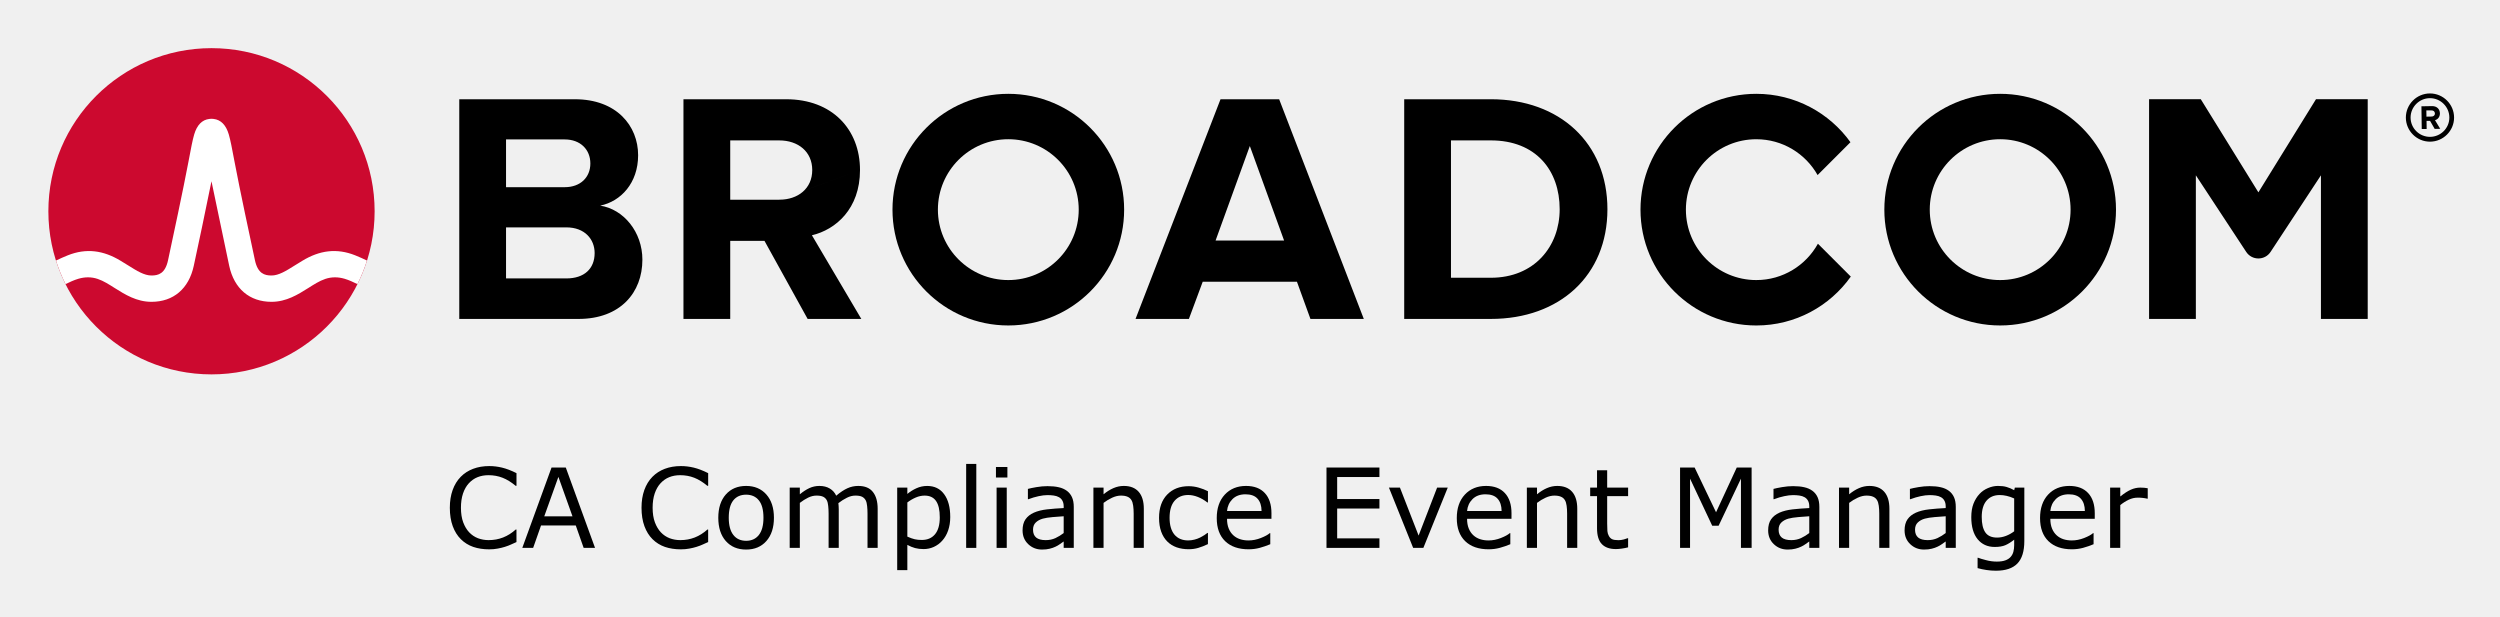
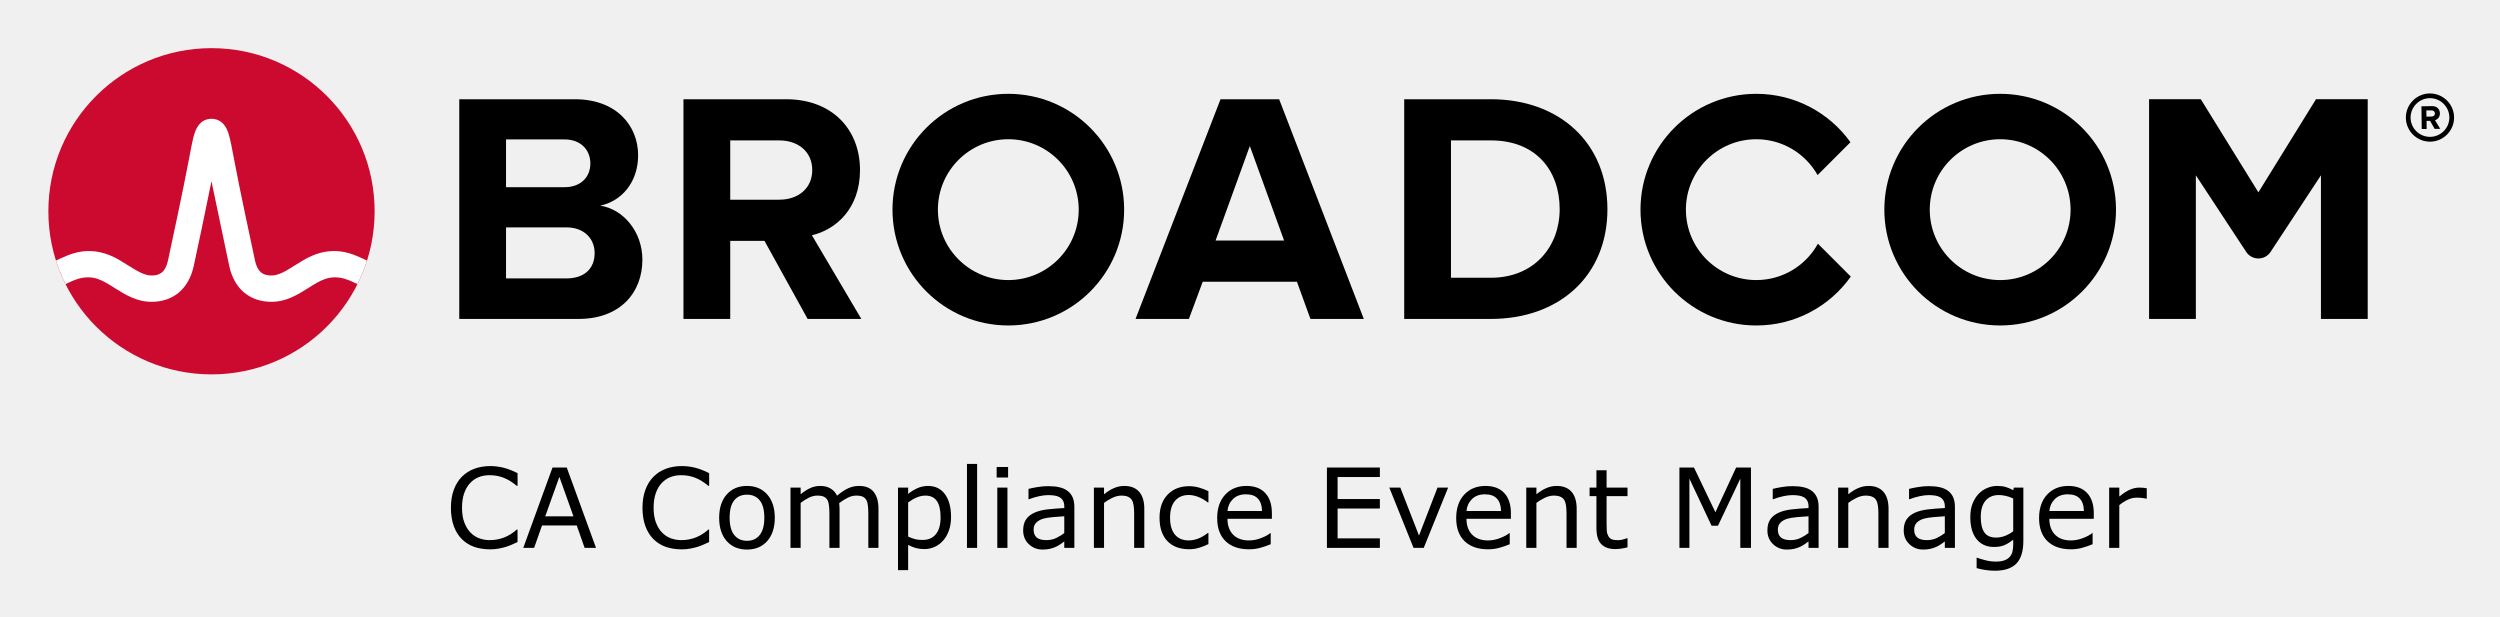
<svg xmlns="http://www.w3.org/2000/svg" xmlns:xlink="http://www.w3.org/1999/xlink" role="img" viewBox="-4.53 -4.53 248.82 61.32">
  <path d="M237.32 9.09c-1.06 0-1.93-.86-1.93-1.92s.87-1.93 1.93-1.93 1.93.87 1.93 1.93-.87 1.92-1.93 1.92m0-4.32c-1.32 0-2.4 1.08-2.4 2.4 0 1.32 1.08 2.4 2.4 2.4 1.32 0 2.4-1.08 2.4-2.4 0-1.32-1.08-2.4-2.4-2.4" />
  <path d="M237.48 7.07l-.51.01-.01-.62h.51c.19-.01.34.11.34.3.01.19-.14.31-.33.31m.83-.32c-.01-.42-.3-.72-.77-.72l-1.07.02.03 2.26h.49l-.01-.81h.35l.46.8.55-.01-.52-.86c.24-.06.49-.28.49-.68M51.834 23.18h-5.999V9.347h5.835c1.574 0 2.557 1.016 2.557 2.393 0 1.377-.983 2.36-2.557 2.36H45v4h6.834c1.836 0 2.819 1.18 2.819 2.556 0 1.574-1.049 2.525-2.819 2.525m3.376-7.245c2.066-.426 3.771-2.262 3.771-5.015 0-2.918-2.131-5.573-6.295-5.573h-11.506v21.865h11.867c4.163 0 6.359-2.623 6.359-5.901 0-2.754-1.868-5.015-4.196-5.376m17.823-.59H68v4.098h3.558l4.294 7.769h5.343l-4.917-8.327c2.361-.557 4.786-2.622 4.786-6.49m0 0c0-4.065-2.786-7.048-7.343-7.048h-10.228v21.865h4.655V9.445h4.885c1.869 0 3.278 1.114 3.278 2.95s-1.409 2.95-3.278 2.95m43.421 4.065l3.409-9.408 3.41 9.408zm.492-14.063l-8.458 21.865h5.31l1.377-3.704h9.376l1.344 3.704h5.311l-8.425-21.865zm26.904 17.767h-3.967v-13.67h3.967c4.491 0 6.851 2.983 6.851 6.852 0 3.704-2.524 6.818-6.851 6.818m0-17.767h-8.622v21.865h8.622c6.851 0 11.604-4.327 11.604-10.916s-4.753-10.949-11.604-10.949m82.127-.004l-5.734 9.27-5.734-9.27h-5.146v21.869h4.656v-14.293l5.012 7.622c.574.871 1.851.871 2.424 0l5.013-7.622v14.293h4.656V5.343z" />
  <path id="a" d="M95.825 23.344c-3.871 0-7.008-3.138-7.008-7.008 0-3.871 3.137-7.009 7.008-7.009 3.87 0 7.008 3.138 7.008 7.009 0 3.87-3.138 7.008-7.008 7.008m0-18.536c-6.367 0-11.528 5.161-11.528 11.528 0 6.366 5.161 11.527 11.528 11.527 6.366 0 11.528-5.161 11.528-11.527 0-6.367-5.162-11.528-11.528-11.528" />
  <path d="M176.404 19.727c-1.195 2.156-3.492 3.617-6.132 3.617-3.87 0-7.008-3.138-7.008-7.008 0-3.871 3.138-7.008 7.008-7.008 2.618 0 4.897 1.438 6.1 3.565l3.27-3.269c-2.092-2.915-5.508-4.816-9.37-4.816-6.367 0-11.527 5.161-11.527 11.528 0 6.366 5.16 11.528 11.527 11.528 3.883 0 7.316-1.922 9.404-4.865z" />
  <use transform="translate(98.718)" xlink:href="#a" />
  <ellipse cx="16.52" cy="16.497" fill="#cc092f" rx="16.236" ry="16.235" />
  <path fill="#fff" d="M30.825 20.883c-1.857-.74-3.557-.492-5.261.541 0 0-.621.379-.807.496-.794.498-1.543.97-2.263.97-.687 0-1.363-.184-1.649-1.513-.446-2.073-1.534-7.167-2.009-9.69-.279-1.483-.432-2.282-.591-2.825-.28-.954-.792-1.473-1.519-1.556 0 0-.114-.016-.207-.016-.092 0-.218.018-.218.018-.72.086-1.229.605-1.507 1.554-.159.543-.312 1.342-.591 2.825-.475 2.523-1.563 7.617-2.009 9.69-.286 1.329-.962 1.513-1.649 1.513-.72 0-1.469-.472-2.263-.97-.186-.117-.808-.496-.808-.496-1.703-1.033-3.404-1.281-5.26-.541-.401.16-.796.339-1.172.52.257.806.577 1.599.95 2.344.411-.202.842-.402 1.282-.532.634-.187 1.284-.197 1.914.014.612.205 1.157.568 1.7.909 1.023.643 2.182 1.372 3.657 1.372 2.186 0 3.72-1.305 4.21-3.581.38-1.764 1.222-5.702 1.763-8.418 0 0 1.386 6.654 1.765 8.418.49 2.276 2.025 3.581 4.211 3.581 1.475 0 2.634-.729 3.657-1.372.543-.341 1.088-.704 1.7-.909.629-.211 1.28-.201 1.914-.014.44.13.87.331 1.281.533.374-.745.693-1.539.95-2.345-.376-.181-.77-.36-1.171-.52" />
  <g text-anchor="middle">
-     <path d="M46.873 49.42q-.295.129-.537.242-.236.113-.623.236-.328.102-.714.172-.381.075-.843.075-.87 0-1.584-.242-.709-.247-1.235-.768-.516-.51-.806-1.294-.29-.79-.29-1.832 0-.988.279-1.767.279-.779.806-1.316.51-.521 1.23-.795.725-.274 1.606-.274.645 0 1.284.156.645.156 1.429.548v1.262h-.081q-.661-.553-1.311-.806t-1.391-.252q-.607 0-1.096.199-.483.193-.865.607-.371.403-.58 1.021-.204.612-.204 1.418 0 .843.226 1.45.231.607.591.988.376.397.875.591.505.188 1.063.188.768 0 1.439-.263.671-.263 1.257-.79h.075z" />
-     <path d="M54.693 50h-1.133l-.784-2.229h-3.459L48.533 50h-1.08l2.911-7.998h1.418zm-2.245-3.142l-1.402-3.926-1.407 3.926z" />
-     <path d="M65.951 49.42q-.295.129-.537.242-.236.113-.623.236-.328.102-.714.172-.381.075-.843.075-.87 0-1.584-.242-.709-.247-1.235-.768-.516-.51-.806-1.294-.29-.79-.29-1.832 0-.988.279-1.767.279-.779.806-1.316.51-.521 1.23-.795.725-.274 1.606-.274.645 0 1.284.156.645.156 1.429.548v1.262h-.081q-.661-.553-1.311-.806-.65-.252-1.391-.252-.607 0-1.096.199-.483.193-.865.607-.371.403-.58 1.021-.204.612-.204 1.418 0 .843.226 1.45.231.607.591.988.376.397.875.591.505.188 1.063.188.768 0 1.439-.263.671-.263 1.257-.79h.075z" />
-     <path d="M72.498 47.003q0 1.466-.752 2.315-.752.849-2.014.849-1.273 0-2.025-.849-.747-.849-.747-2.315 0-1.466.747-2.315.752-.854 2.025-.854 1.262 0 2.014.854.752.849.752 2.315zm-1.042 0q0-1.166-.457-1.73-.457-.569-1.268-.569-.822 0-1.278.569-.451.564-.451 1.729 0 1.128.457 1.713.457.58 1.273.58.806 0 1.262-.575.462-.58.462-1.719z" />
-     <path d="M82.822 50h-1.01v-3.416q0-.387-.038-.747-.032-.36-.145-.575-.124-.231-.354-.349-.231-.118-.666-.118-.424 0-.849.215-.424.209-.849.537.016.124.027.29.011.161.011.322V50h-1.01v-3.416q0-.397-.038-.752-.032-.36-.145-.575-.124-.231-.354-.344-.231-.118-.666-.118-.414 0-.833.204-.414.204-.827.521V50h-1.01v-6h1.01v.666q.473-.392.94-.612.473-.22 1.004-.22.612 0 1.037.258.43.258.639.714.612-.516 1.117-.741.505-.231 1.08-.231.988 0 1.456.602.473.596.473 1.67z" />
-     <path d="M90.046 46.928q0 .73-.209 1.337-.209.602-.591 1.021-.354.397-.838.618-.478.215-1.015.215-.467 0-.849-.102-.376-.102-.768-.317v2.514h-1.01v-8.212h1.01v.628q.403-.338.902-.564.505-.231 1.074-.231 1.085 0 1.687.822.607.816.607 2.272zm-1.042.027q0-1.085-.371-1.622-.371-.537-1.139-.537-.435 0-.875.188-.44.188-.843.494v3.4q.43.193.736.263.312.07.704.07.843 0 1.316-.569.473-.569.473-1.687z" />
-     <path d="M92.64 50h-1.01v-8.357h1.01z" />
-     <path d="M95.734 42.996h-1.139v-1.047h1.139zM95.669 50h-1.01v-6h1.01z" />
-     <path d="M102.34 50h-1.004v-.639q-.134.091-.365.258-.226.161-.44.258-.252.124-.58.204-.328.086-.768.086-.811 0-1.375-.537-.564-.537-.564-1.37 0-.682.29-1.101.295-.424.838-.666.548-.242 1.316-.328.768-.086 1.649-.129v-.156q0-.344-.124-.569-.118-.226-.344-.354-.215-.124-.516-.167-.301-.043-.628-.043-.397 0-.886.107-.489.102-1.01.301h-.054V44.129q.295-.081.854-.177.559-.097 1.101-.097.634 0 1.101.107.473.102.816.354.338.247.516.639.177.392.177.972zm-1.004-1.477v-1.67q-.462.027-1.09.081-.623.054-.988.156-.435.124-.704.387-.269.258-.269.714 0 .516.312.779.312.258.951.258.532 0 .972-.204.44-.209.816-.5z" />
-     <path d="M109.312 50h-1.01v-3.416q0-.414-.048-.773-.048-.365-.177-.569-.134-.226-.387-.333-.252-.113-.655-.113-.414 0-.865.204t-.865.521V50h-1.01v-6h1.01v.666q.473-.392.978-.612.505-.22 1.037-.22.972 0 1.482.585.51.585.51 1.687z" />
-     <path d="M115.693 49.624q-.505.242-.961.376-.451.134-.961.134-.65 0-1.192-.188-.542-.193-.929-.58-.392-.387-.607-.978-.215-.591-.215-1.38 0-1.472.806-2.31.811-.838 2.138-.838.516 0 1.01.145.5.145.913.354v1.123h-.054q-.462-.36-.956-.553-.489-.193-.956-.193-.859 0-1.359.58-.494.575-.494 1.692 0 1.085.483 1.67.489.58 1.37.58.306 0 .623-.081.317-.081.569-.209.22-.113.414-.236.193-.129.306-.22h.054z" />
-     <path d="M122.014 47.105h-4.42q0 .553.167.967.167.408.457.671.279.258.661.387.387.129.849.129.612 0 1.23-.242.623-.247.886-.483h.054v1.101q-.51.215-1.042.36t-1.117.145q-1.493 0-2.331-.806-.838-.811-.838-2.299 0-1.472.8-2.336.806-.865 2.116-.865 1.214 0 1.869.709.661.709.661 2.014zm-.983-.773q-.005-.795-.403-1.23-.392-.435-1.198-.435-.811 0-1.294.478-.478.478-.542 1.187z" />
-     <path d="M132.762 50h-5.269v-7.998h5.269v.945h-4.206v2.191h4.206v.945h-4.206v2.97h4.206z" />
-     <path d="M139.562 44L137.134 50h-1.015l-2.412-6h1.096l1.858 4.775 1.842-4.775z" />
-     <path d="M145.905 47.105h-4.42q0 .553.167.967.167.408.457.671.279.258.661.387.387.129.849.129.612 0 1.23-.242.623-.247.886-.483h.054v1.101q-.51.215-1.042.36-.532.145-1.117.145-1.493 0-2.331-.806-.838-.811-.838-2.299 0-1.472.8-2.336.806-.865 2.116-.865 1.214 0 1.869.709.661.709.661 2.014zm-.983-.773q-.005-.795-.403-1.23-.392-.435-1.198-.435-.811 0-1.294.478-.478.478-.542 1.187z" />
-     <path d="M152.452 50h-1.01v-3.416q0-.414-.048-.773-.048-.365-.177-.569-.134-.226-.387-.333-.252-.113-.655-.113-.414 0-.865.204-.451.204-.865.521V50h-1.01v-6h1.01v.666q.473-.392.978-.612.505-.22 1.037-.22.972 0 1.482.585.51.585.51 1.687z" />
-     <path d="M157.512 49.946q-.285.075-.623.124-.333.048-.596.048-.918 0-1.396-.494-.478-.494-.478-1.584v-3.19h-.682v-.849h.682v-1.724h1.01v1.724h2.084v.849h-2.084v2.734q0 .473.021.741.021.263.15.494.118.215.322.317.209.097.634.097.247 0 .516-.07.269-.075.387-.124h.054z" />
-     <path d="M169.806 50h-1.063v-6.891l-2.224 4.689h-.634l-2.208-4.689V50h-.994v-7.998h1.45l2.132 4.453 2.062-4.453h1.477z" />
-     <path d="M176.547 50h-1.004v-.639q-.134.091-.365.258-.226.161-.44.258-.252.124-.58.204-.328.086-.768.086-.811 0-1.375-.537-.564-.537-.564-1.37 0-.682.29-1.101.295-.424.838-.666.548-.242 1.316-.328.768-.086 1.649-.129v-.156q0-.344-.124-.569-.118-.226-.344-.354-.215-.124-.516-.167-.301-.043-.628-.043-.397 0-.886.107-.489.102-1.01.301h-.054V44.129q.295-.081.854-.177.559-.097 1.101-.097.634 0 1.101.107.473.102.816.354.338.247.516.639.177.392.177.972zm-1.004-1.477v-1.67q-.462.027-1.09.081-.623.054-.988.156-.435.124-.704.387-.269.258-.269.714 0 .516.312.779.312.258.951.258.532 0 .972-.204.44-.209.816-.5z" />
-     <path d="M183.519 50h-1.01v-3.416q0-.414-.048-.773-.048-.365-.177-.569-.134-.226-.387-.333-.252-.113-.655-.113-.414 0-.865.204t-.865.521V50h-1.01v-6h1.01v.666q.473-.392.978-.612.505-.22 1.037-.22.972 0 1.482.585.51.585.51 1.687z" />
-     <path d="M190.125 50h-1.004v-.639q-.134.091-.365.258-.226.161-.44.258-.252.124-.58.204-.328.086-.768.086-.811 0-1.375-.537-.564-.537-.564-1.37 0-.682.29-1.101.295-.424.838-.666.548-.242 1.316-.328.768-.086 1.649-.129v-.156q0-.344-.124-.569-.118-.226-.344-.354-.215-.124-.516-.167-.301-.043-.628-.043-.397 0-.886.107-.489.102-1.01.301h-.054V44.129q.295-.081.854-.177.559-.097 1.101-.097.634 0 1.101.107.473.102.816.354.338.247.516.639.177.392.177.972zm-1.004-1.477v-1.67q-.462.027-1.09.081-.623.054-.988.156-.435.124-.704.387-.269.258-.269.714 0 .516.312.779.312.258.951.258.532 0 .972-.204.44-.209.816-.5z" />
-     <path d="M196.947 49.318q0 1.525-.693 2.24-.693.714-2.132.714-.478 0-.935-.07-.451-.064-.892-.188V50.983h.054q.247.097.784.236.537.145 1.074.145.516 0 .854-.124.338-.124.526-.344.188-.209.269-.505.081-.295.081-.661v-.548q-.457.365-.875.548-.414.177-1.058.177-1.074 0-1.708-.773-.628-.779-.628-2.191 0-.773.215-1.332.22-.564.596-.972.349-.381.849-.591.5-.215.994-.215.521 0 .87.107.354.102.747.317l.064-.258h.945zm-1.01-.967v-3.271q-.403-.183-.752-.258-.344-.081-.688-.081-.833 0-1.311.559-.478.559-.478 1.622 0 1.01.354 1.531.354.521 1.176.521.44 0 .881-.167.446-.172.816-.457z" />
-     <path d="M203.956 47.105h-4.42q0 .553.167.967.167.408.457.671.279.258.661.387.387.129.849.129.612 0 1.23-.242.623-.247.886-.483h.054v1.101q-.51.215-1.042.36-.532.145-1.117.145-1.493 0-2.331-.806-.838-.811-.838-2.299 0-1.472.8-2.336.806-.865 2.116-.865 1.214 0 1.869.709.661.709.661 2.014zm-.983-.773q-.005-.795-.403-1.23-.392-.435-1.198-.435-.811 0-1.294.478-.478.478-.542 1.187z" />
-     <path d="M209.23 45.102h-.054q-.226-.054-.44-.075-.209-.027-.5-.027-.467 0-.902.209-.435.204-.838.532V50h-1.01v-6h1.01v.886q.602-.483 1.058-.682.462-.204.94-.204.263 0 .381.016.118.011.354.048z" />
+     <path d="M46.98 49.42q-.295.129-.537.242-.236.113-.623.236-.328.102-.714.172-.381.075-.843.075-.87 0-1.584-.242-.709-.247-1.235-.768-.516-.51-.806-1.294-.29-.79-.29-1.832 0-.988.279-1.767.279-.779.806-1.316.51-.521 1.23-.795.725-.274 1.606-.274.645 0 1.284.156.645.156 1.429.548v1.262h-.081q-.661-.553-1.311-.806-.65-.252-1.391-.252-.607 0-1.096.199-.483.193-.865.607-.371.403-.58 1.021-.204.612-.204 1.418 0 .843.226 1.45.231.607.591.988.376.397.875.591.505.188 1.063.188.768 0 1.439-.263.671-.263 1.257-.79h.075z" />
+     <path d="M54.79 50h-1.133l-.784-2.229h-3.459L48.629 50h-1.08l2.911-7.998h1.418zm-2.245-3.142l-1.402-3.926-1.407 3.926z" />
+     <path d="M66.048 49.42q-.295.129-.537.242-.236.113-.623.236-.328.102-.714.172-.381.075-.843.075-.87 0-1.584-.242-.709-.247-1.235-.768-.516-.51-.806-1.294-.29-.79-.29-1.832 0-.988.279-1.767.279-.779.806-1.316.51-.521 1.23-.795.725-.274 1.606-.274.645 0 1.284.156.645.156 1.429.548v1.262h-.081q-.661-.553-1.311-.806-.65-.252-1.391-.252-.607 0-1.096.199-.483.193-.865.607-.371.403-.58 1.021-.204.612-.204 1.418 0 .843.226 1.45.231.607.591.988.376.397.875.591.505.188 1.063.188.768 0 1.439-.263.671-.263 1.257-.79h.075z" />
+     <path d="M72.584 47.003q0 1.466-.752 2.315-.752.849-2.014.849-1.273 0-2.025-.849-.747-.849-.747-2.315 0-1.466.747-2.315.752-.854 2.025-.854 1.262 0 2.014.854.752.849.752 2.315zm-1.042 0q0-1.166-.457-1.73-.457-.569-1.268-.569-.822 0-1.278.569-.451.564-.451 1.729 0 1.128.457 1.713.457.58 1.273.58.806 0 1.262-.575.462-.58.462-1.719z" />
+     <path d="M82.902 50h-1.01v-3.416q0-.387-.038-.747-.032-.36-.145-.575-.124-.231-.354-.349-.231-.118-.666-.118-.424 0-.849.215-.424.209-.849.537.016.124.027.29.011.161.011.322V50h-1.01v-3.416q0-.397-.038-.752-.032-.36-.145-.575-.124-.231-.354-.344-.231-.118-.666-.118-.414 0-.833.204-.414.204-.827.521V50H74.147v-6h1.01v.666q.473-.392.94-.612.473-.22 1.004-.22.612 0 1.037.258.43.258.639.714.612-.516 1.117-.741.505-.231 1.08-.231.988 0 1.456.602.473.596.473 1.67z" />
+     <path d="M90.126 46.928q0 .73-.209 1.337-.209.602-.591 1.021-.354.397-.838.618-.478.215-1.015.215-.467 0-.849-.102-.376-.102-.768-.317v2.514h-1.01v-8.212h1.01v.628q.403-.338.902-.564.505-.231 1.074-.231 1.085 0 1.687.822.607.816.607 2.272zm-1.042.027q0-1.085-.371-1.622-.371-.537-1.139-.537-.435 0-.875.188-.44.188-.843.494v3.4q.43.193.736.263.312.07.704.07.843 0 1.316-.569.473-.569.473-1.687z" />
+     <path d="M92.721 50h-1.01v-8.357h1.01z" />
+     <path d="M95.804 42.996h-1.139v-1.047h1.139zM95.739 50h-1.01v-6h1.01z" />
+     <path d="M102.399 50h-1.004v-.639q-.134.091-.365.258-.226.161-.44.258-.252.124-.58.204-.328.086-.768.086-.811 0-1.375-.537-.564-.537-.564-1.37 0-.682.29-1.101.295-.424.838-.666.548-.242 1.316-.328.768-.086 1.649-.129v-.156q0-.344-.124-.569-.118-.226-.344-.354-.215-.124-.516-.167-.301-.043-.628-.043-.397 0-.886.107-.489.102-1.01.301h-.054V44.129q.295-.081.854-.177.559-.097 1.101-.097.634 0 1.101.107.473.102.816.354.338.247.516.639.177.392.177.972zm-1.004-1.477v-1.67q-.462.027-1.09.081-.623.054-.988.156-.435.124-.704.387-.269.258-.269.714 0 .516.312.779.312.258.951.258.532 0 .972-.204.44-.209.816-.5z" />
+     <path d="M109.36 50h-1.01v-3.416q0-.414-.048-.773-.048-.365-.177-.569-.134-.226-.387-.333-.252-.113-.655-.113-.414 0-.865.204t-.865.521V50h-1.01v-6h1.01v.666q.473-.392.978-.612.505-.22 1.037-.22.972 0 1.482.585.51.585.51 1.687z" />
+     <path d="M115.741 49.624q-.505.242-.961.376-.451.134-.961.134-.65 0-1.192-.188-.542-.193-.929-.58-.392-.387-.607-.978-.215-.591-.215-1.38 0-1.472.806-2.31.811-.838 2.138-.838.516 0 1.01.145.5.145.913.354v1.123h-.054q-.462-.36-.956-.553-.489-.193-.956-.193-.859 0-1.359.58-.494.575-.494 1.692 0 1.085.483 1.67.489.58 1.37.58.306 0 .623-.081.317-.081.569-.209.22-.113.414-.236.193-.129.306-.22h.054z" />
+     <path d="M122.057 47.105h-4.42q0 .553.167.967.167.408.457.671.279.258.661.387.387.129.849.129.612 0 1.23-.242.623-.247.886-.483h.054v1.101q-.51.215-1.042.36t-1.117.145q-1.493 0-2.331-.806-.838-.811-.838-2.299 0-1.472.8-2.336.806-.865 2.116-.865 1.214 0 1.869.709.661.709.661 2.014zm-.983-.773q-.005-.795-.403-1.23-.392-.435-1.198-.435-.811 0-1.294.478-.478.478-.542 1.187z" />
+     <path d="M132.805 50h-5.269v-7.998h5.269v.945h-4.206v2.191h4.206v.945h-4.206v2.97h4.206z" />
+     <path d="M139.599 44L137.172 50h-1.015l-2.412-6h1.096l1.858 4.775 1.842-4.775z" />
+     <path d="M145.846 47.105h-4.42q0 .553.167.967.167.408.457.671.279.258.661.387.387.129.849.129.612 0 1.23-.242.623-.247.886-.483h.054v1.101q-.51.215-1.042.36t-1.117.145q-1.493 0-2.331-.806-.838-.811-.838-2.299 0-1.472.8-2.336.806-.865 2.116-.865 1.214 0 1.869.709.661.709.661 2.014zm-.983-.773q-.005-.795-.403-1.23-.392-.435-1.198-.435-.811 0-1.294.478-.478.478-.542 1.187z" />
+     <path d="M152.393 50h-1.01v-3.416q0-.414-.048-.773-.048-.365-.177-.569-.134-.226-.387-.333-.252-.113-.655-.113-.414 0-.865.204t-.865.521V50h-1.01v-6h1.01v.666q.473-.392.978-.612.505-.22 1.037-.22.972 0 1.482.585.51.585.51 1.687z" />
+     <path d="M157.453 49.946q-.285.075-.623.124-.333.048-.596.048-.918 0-1.396-.494-.478-.494-.478-1.584v-3.19h-.682v-.849h.682v-1.724h1.01v1.724h2.084v.849h-2.084v2.734q0 .473.021.741.021.263.15.494.118.215.322.317.209.097.634.097.247 0 .516-.07.269-.075.387-.124h.054z" />
+     <path d="M169.742 50h-1.063v-6.891l-2.224 4.689h-.634l-2.208-4.689V50h-.994v-7.998h1.45l2.132 4.453 2.062-4.453h1.477z" />
+     <path d="M176.472 50h-1.004v-.639q-.134.091-.365.258-.226.161-.44.258-.252.124-.58.204-.328.086-.768.086-.811 0-1.375-.537-.564-.537-.564-1.37 0-.682.29-1.101.295-.424.838-.666.548-.242 1.316-.328.768-.086 1.649-.129v-.156q0-.344-.124-.569-.118-.226-.344-.354-.215-.124-.516-.167-.301-.043-.628-.043-.397 0-.886.107-.489.102-1.01.301h-.054V44.129q.295-.081.854-.177.559-.097 1.101-.097.634 0 1.101.107.473.102.816.354.338.247.516.639.177.392.177.972zm-1.004-1.477v-1.67q-.462.027-1.09.081-.623.054-.988.156-.435.124-.704.387-.269.258-.269.714 0 .516.312.779.312.258.951.258.532 0 .972-.204.44-.209.816-.5z" />
+     <path d="M183.433 50h-1.01v-3.416q0-.414-.048-.773-.048-.365-.177-.569-.134-.226-.387-.333-.252-.113-.655-.113-.414 0-.865.204t-.865.521V50h-1.01v-6h1.01v.666q.473-.392.978-.612.505-.22 1.037-.22.972 0 1.482.585.51.585.51 1.687z" />
+     <path d="M190.039 50h-1.004v-.639q-.134.091-.365.258-.226.161-.44.258-.252.124-.58.204-.328.086-.768.086-.811 0-1.375-.537-.564-.537-.564-1.37 0-.682.29-1.101.295-.424.838-.666.548-.242 1.316-.328.768-.086 1.649-.129v-.156q0-.344-.124-.569-.118-.226-.344-.354-.215-.124-.516-.167-.301-.043-.628-.043-.397 0-.886.107-.489.102-1.01.301h-.054V44.129q.295-.081.854-.177.559-.097 1.101-.097.634 0 1.101.107.473.102.816.354.338.247.516.639.177.392.177.972zm-1.004-1.477v-1.67q-.462.027-1.09.081-.623.054-.988.156-.435.124-.704.387-.269.258-.269.714 0 .516.312.779.312.258.951.258.532 0 .972-.204.44-.209.816-.5z" />
+     <path d="M196.85 49.318q0 1.525-.693 2.24-.693.714-2.132.714-.478 0-.935-.07-.451-.064-.892-.188V50.983h.054q.247.097.784.236.537.145 1.074.145.516 0 .854-.124.338-.124.526-.344.188-.209.269-.505.081-.295.081-.661v-.548q-.457.365-.875.548-.414.177-1.058.177-1.074 0-1.708-.773-.628-.779-.628-2.191 0-.773.215-1.332.22-.564.596-.972.349-.381.849-.591.5-.215.994-.215.521 0 .87.107.354.102.747.317l.064-.258h.945zm-1.01-.967v-3.271q-.403-.183-.752-.258-.344-.081-.688-.081-.833 0-1.311.559-.478.559-.478 1.622 0 1.01.354 1.531.354.521 1.176.521.44 0 .881-.167.446-.172.816-.457z" />
+     <path d="M203.859 47.105h-4.42q0 .553.167.967.167.408.457.671.279.258.661.387.387.129.849.129.612 0 1.23-.242.623-.247.886-.483h.054v1.101q-.51.215-1.042.36-.532.145-1.117.145-1.493 0-2.331-.806-.838-.811-.838-2.299 0-1.472.8-2.336.806-.865 2.116-.865 1.214 0 1.869.709.661.709.661 2.014zm-.983-.773q-.005-.795-.403-1.23-.392-.435-1.198-.435-.811 0-1.294.478-.478.478-.542 1.187z" />
+     <path d="M209.134 45.102h-.054q-.226-.054-.44-.075-.209-.027-.5-.027-.467 0-.902.209-.435.204-.838.532V50h-1.01v-6h1.01v.886q.602-.483 1.058-.682.462-.204.94-.204.263 0 .381.016.118.011.354.048z" />
  </g>
</svg>
